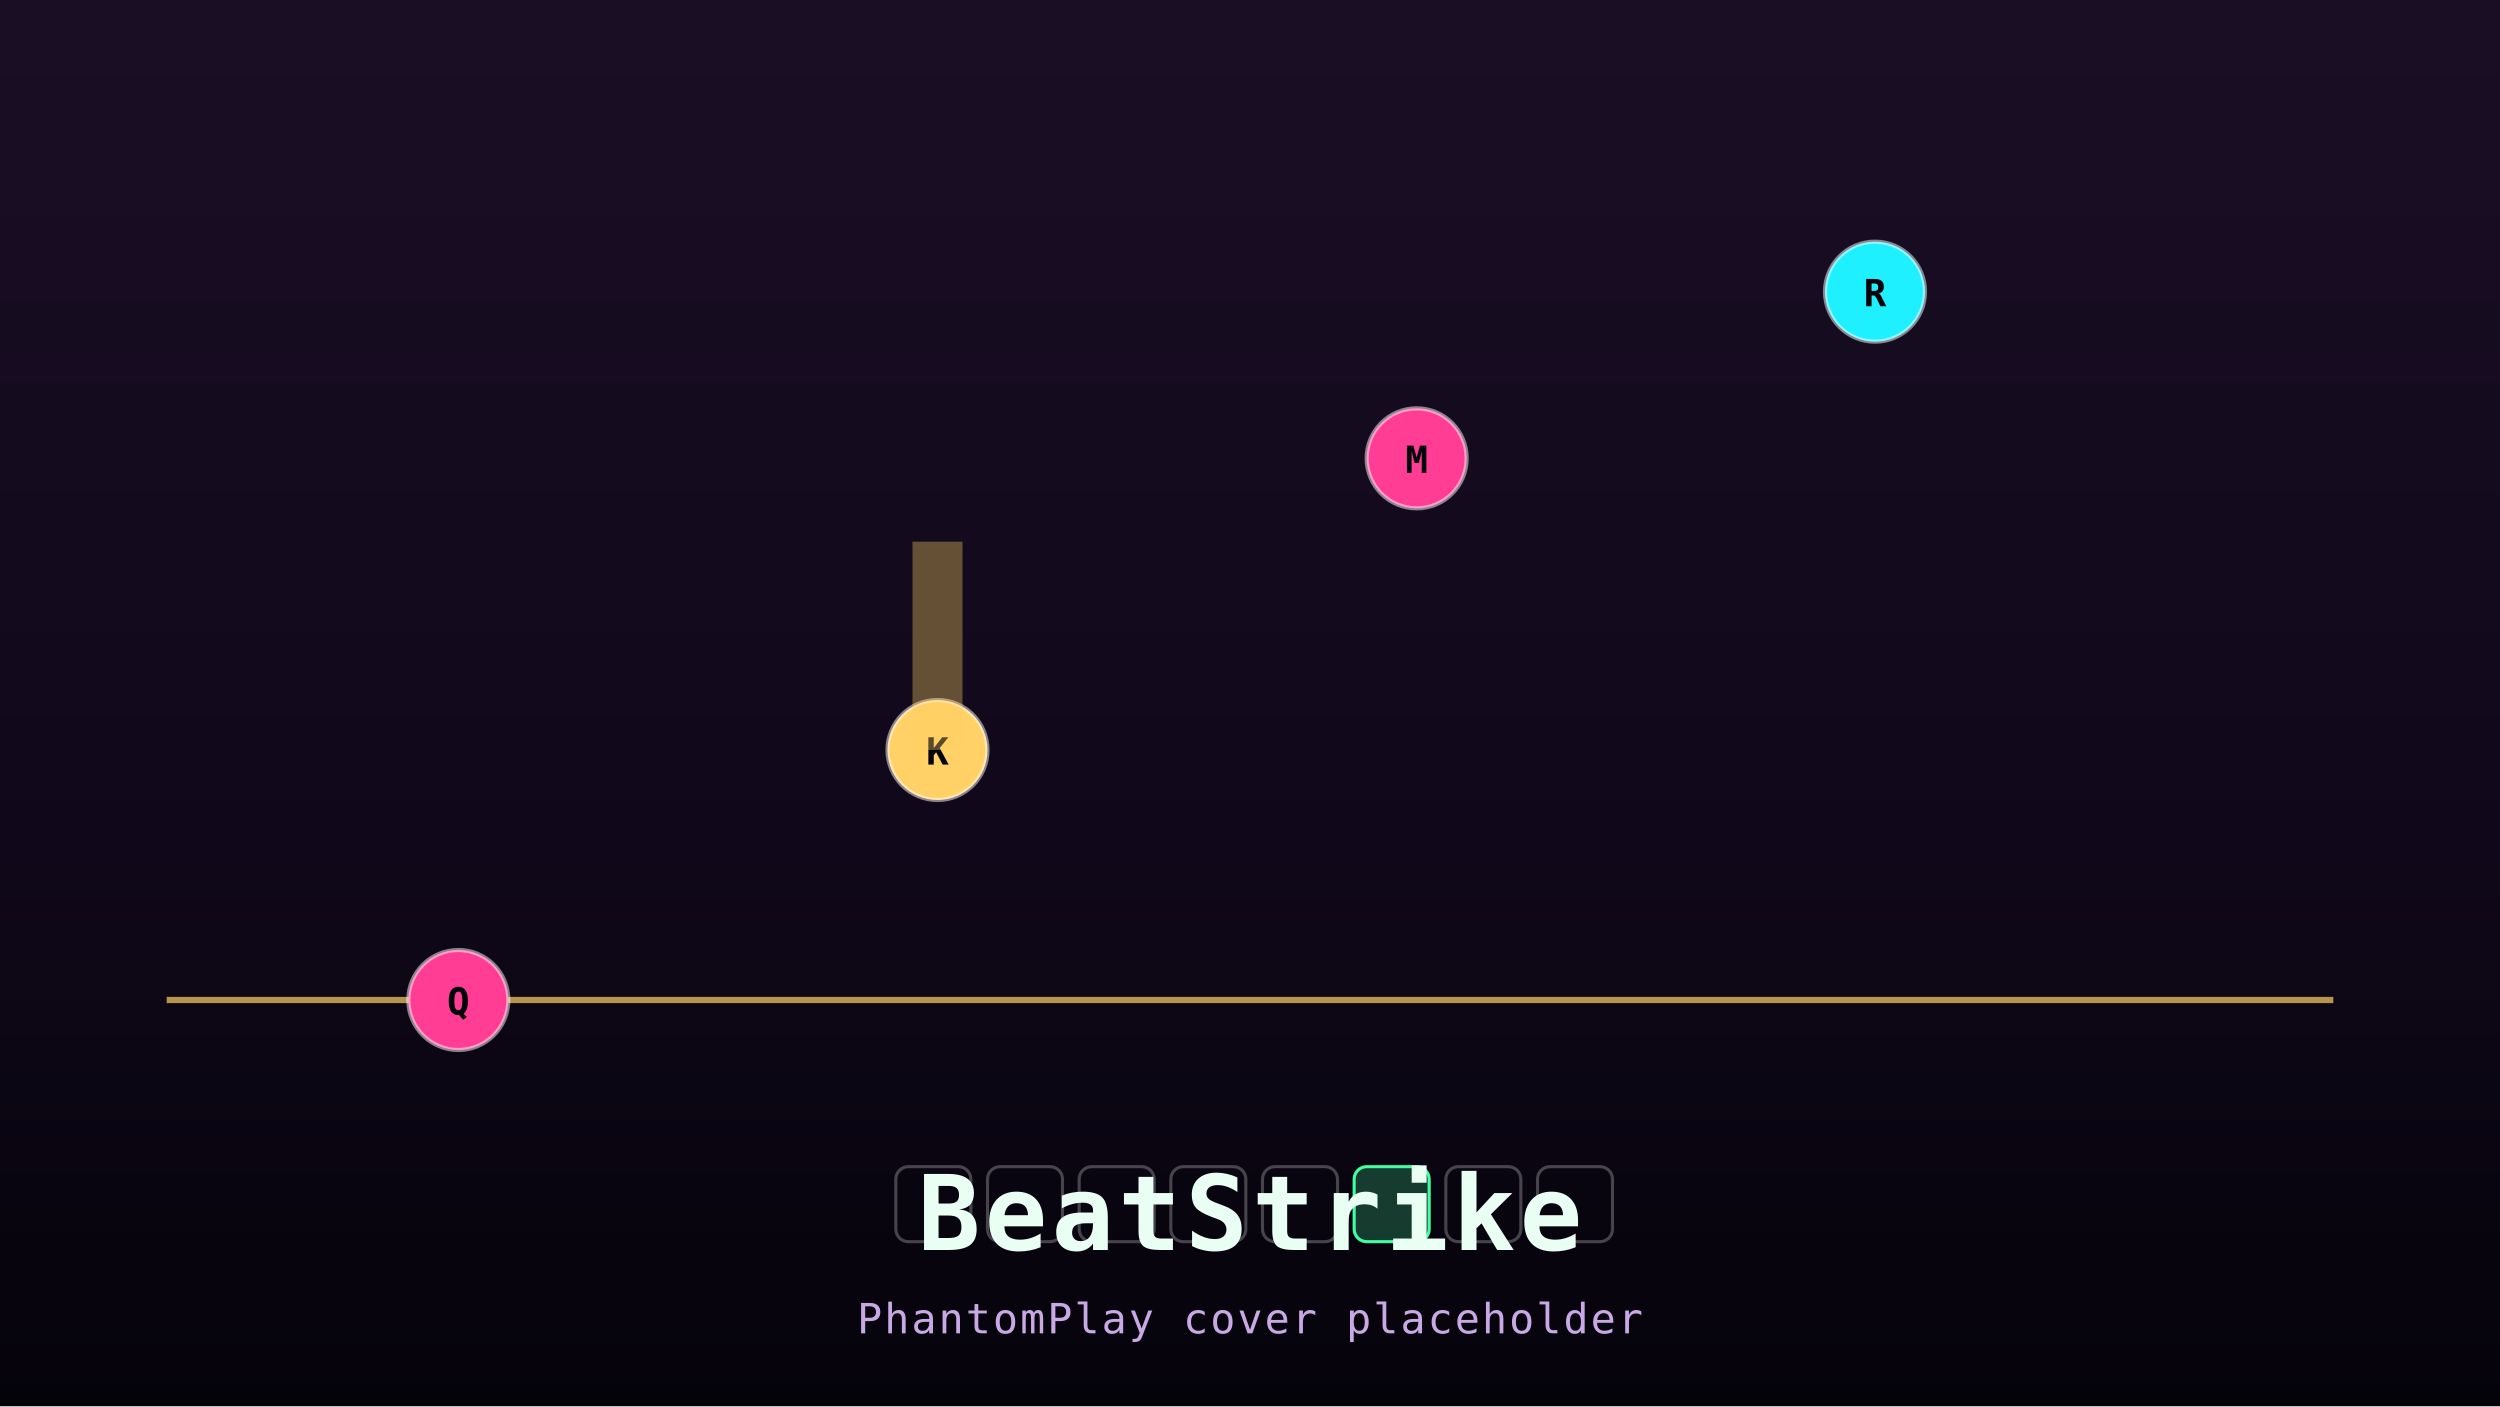
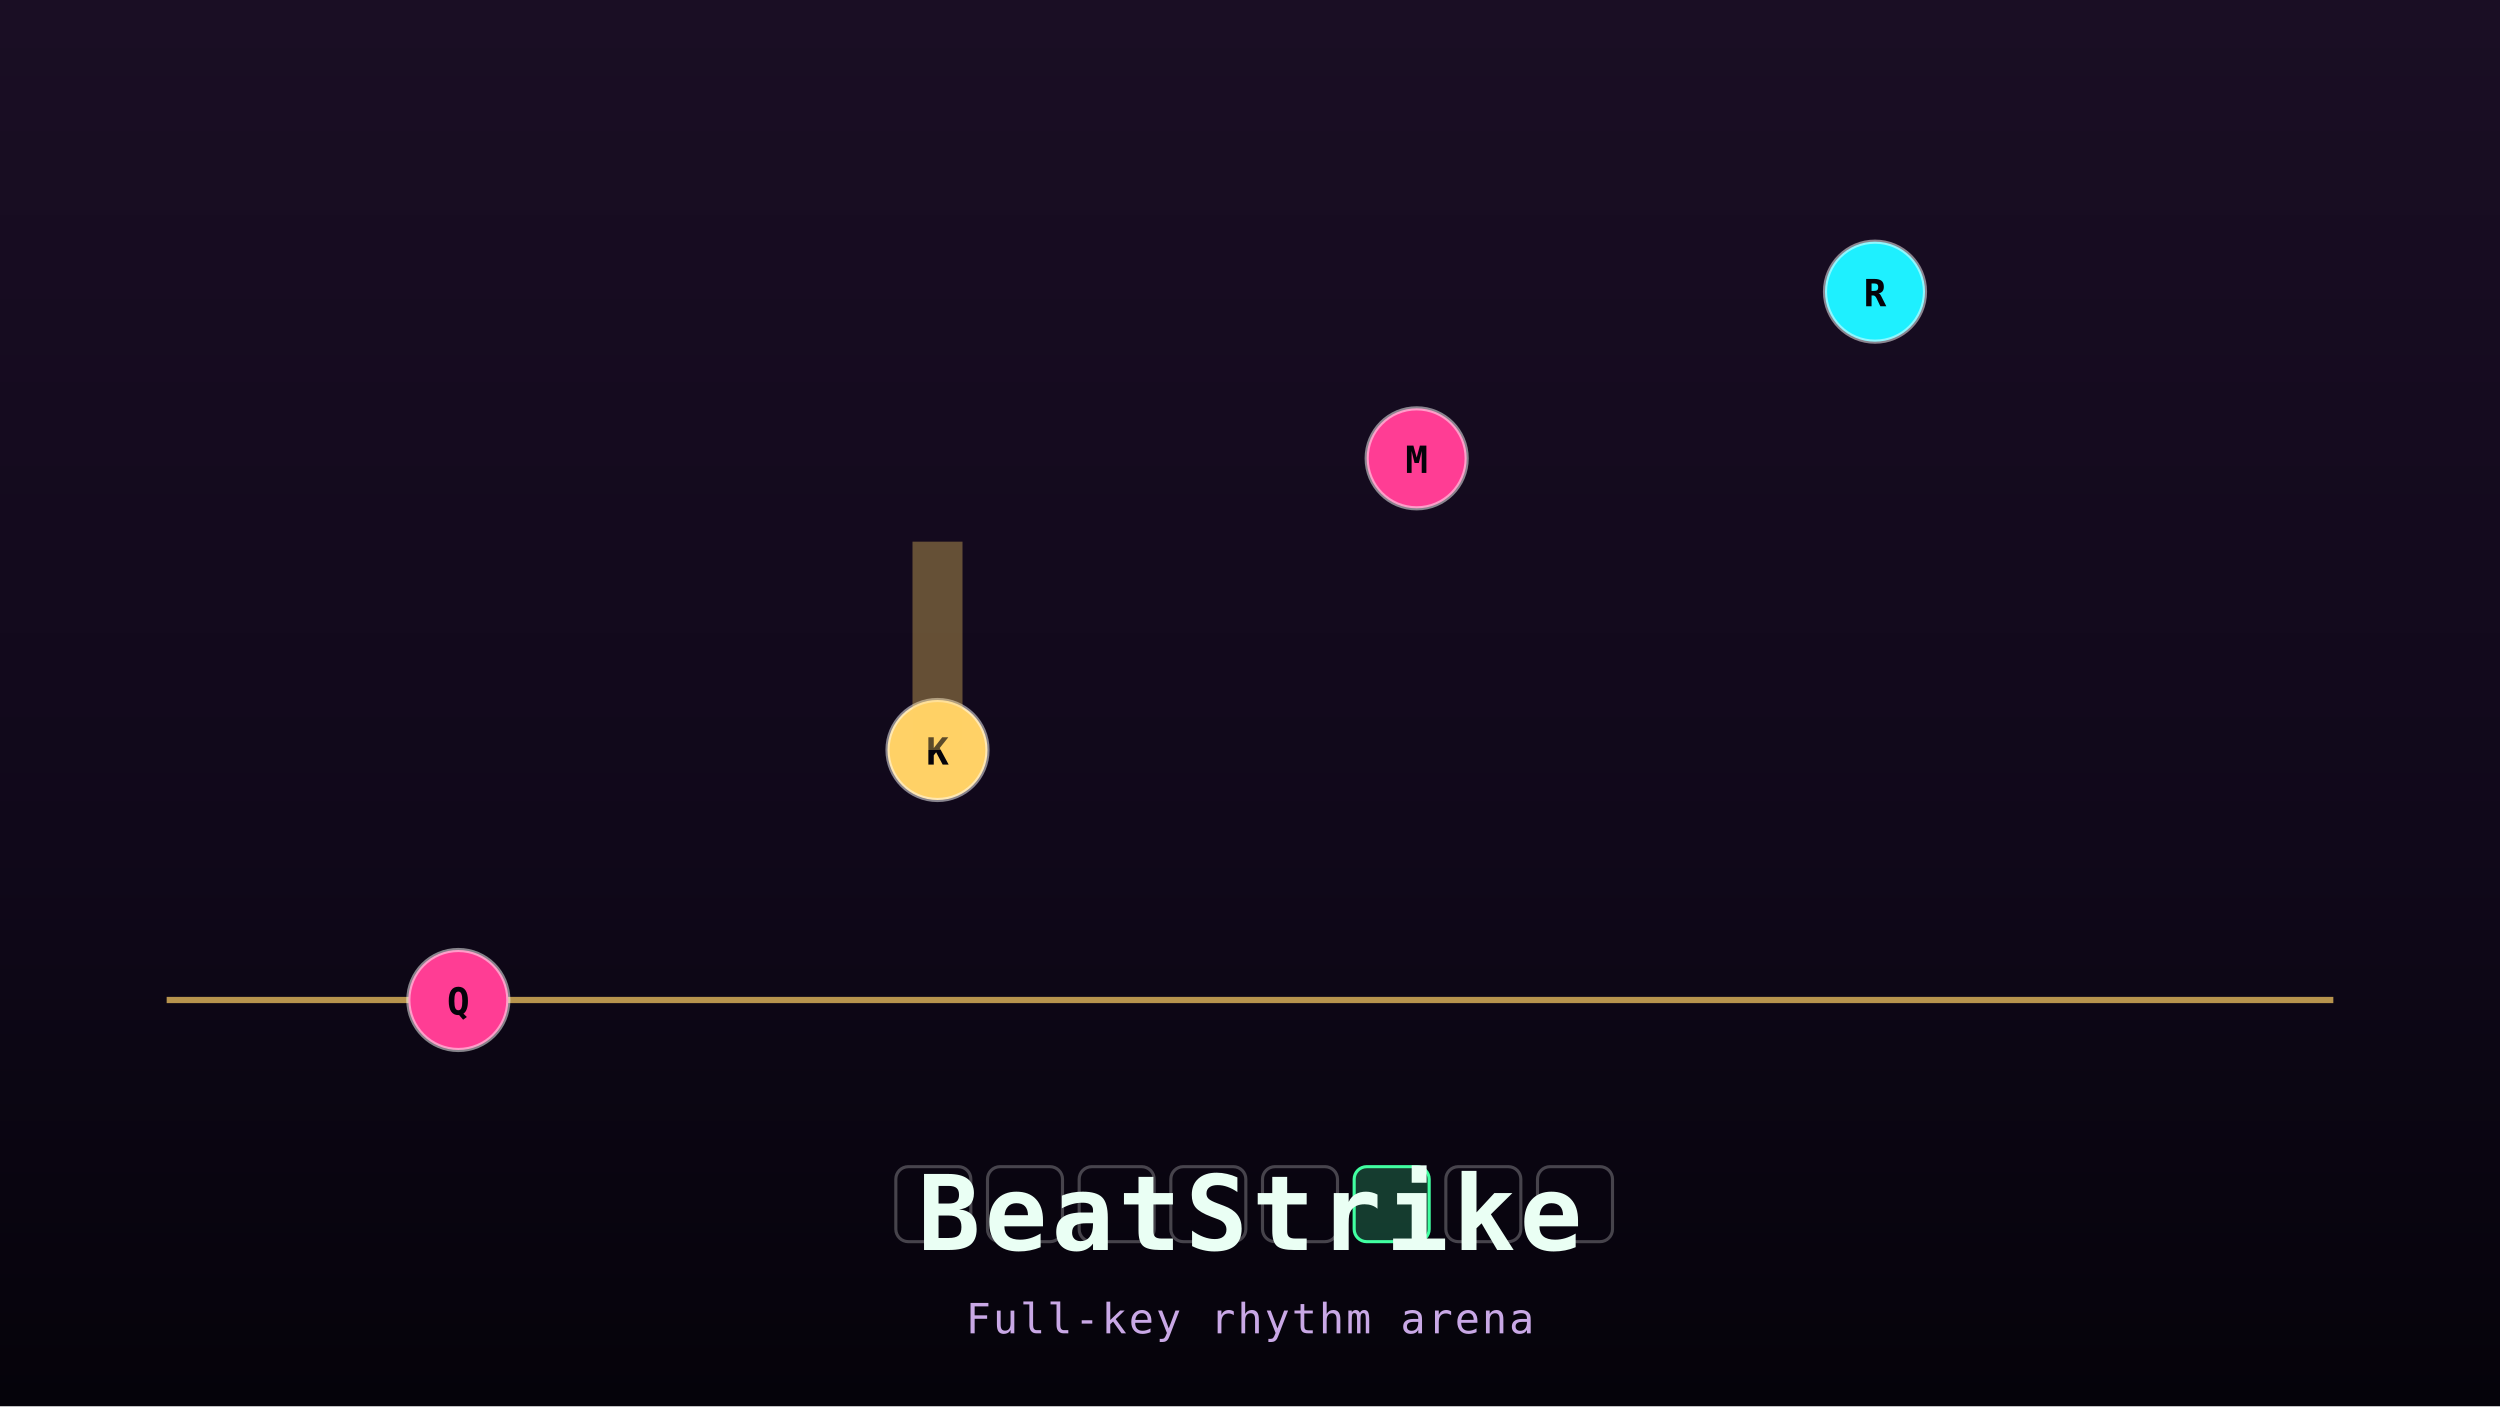
<svg xmlns="http://www.w3.org/2000/svg" width="1200" height="675" viewBox="0 0 1200 675">
  <defs>
    <linearGradient id="bg" x1="0" y1="0" x2="0" y2="1">
      <stop offset="0%" stop-color="#1a0e24" />
      <stop offset="60%" stop-color="#10081a" />
      <stop offset="100%" stop-color="#05030a" />
    </linearGradient>
  </defs>
  <rect width="1200" height="675" fill="url(#bg)" />
  <line x1="80" y1="480" x2="1120" y2="480" stroke="rgba(255,209,102,0.7)" stroke-width="3" />
  <g>
    <circle cx="220" cy="480" r="24" fill="#ff3d94" stroke="rgba(255,255,255,.5)" stroke-width="2" />
    <text x="220" y="487" text-anchor="middle" font-family="ui-monospace,Menlo,Consolas,monospace" font-size="18" font-weight="700" fill="#05030a">Q</text>
  </g>
  <g>
    <circle cx="450" cy="360" r="24" fill="#ffd166" stroke="rgba(255,255,255,.5)" stroke-width="2" />
    <text x="450" y="367" text-anchor="middle" font-family="ui-monospace,Menlo,Consolas,monospace" font-size="18" font-weight="700" fill="#05030a">K</text>
    <rect x="438" y="260" width="24" height="100" fill="rgba(255,209,102,0.35)" />
  </g>
  <g>
    <circle cx="680" cy="220" r="24" fill="#ff3d94" stroke="rgba(255,255,255,.5)" stroke-width="2" />
    <text x="680" y="227" text-anchor="middle" font-family="ui-monospace,Menlo,Consolas,monospace" font-size="18" font-weight="700" fill="#05030a">M</text>
  </g>
  <g>
    <circle cx="900" cy="140" r="24" fill="#1ef0ff" stroke="rgba(255,255,255,.5)" stroke-width="2" />
    <text x="900" y="147" text-anchor="middle" font-family="ui-monospace,Menlo,Consolas,monospace" font-size="18" font-weight="700" fill="#05030a">R</text>
  </g>
  <g transform="translate(430,560)" fill="none" stroke="rgba(255,255,255,.25)" stroke-width="1.5">
    <rect x="0" y="0" width="36" height="36" rx="6" />
    <rect x="44" y="0" width="36" height="36" rx="6" />
    <rect x="88" y="0" width="36" height="36" rx="6" />
    <rect x="132" y="0" width="36" height="36" rx="6" />
    <rect x="176" y="0" width="36" height="36" rx="6" />
    <rect x="220" y="0" width="36" height="36" rx="6" fill="rgba(65,255,161,.22)" stroke="#41ffa1" />
    <rect x="264" y="0" width="36" height="36" rx="6" />
    <rect x="308" y="0" width="36" height="36" rx="6" />
  </g>
  <text x="600" y="600" text-anchor="middle" font-family="ui-monospace,Menlo,Consolas,monospace" font-size="50" font-weight="700" fill="#eafff4" letter-spacing="2">BeatStrike</text>
-   <text x="600" y="640" text-anchor="middle" font-family="ui-monospace,Menlo,Consolas,monospace" font-size="20" fill="#c9a8e6" letter-spacing="1">PhantomPlay cover placeholder</text>
+   <text x="600" y="640" text-anchor="middle" font-family="ui-monospace,Menlo,Consolas,monospace" font-size="20" fill="#c9a8e6" letter-spacing="1">Full-key rhythm arena</text>
</svg>
